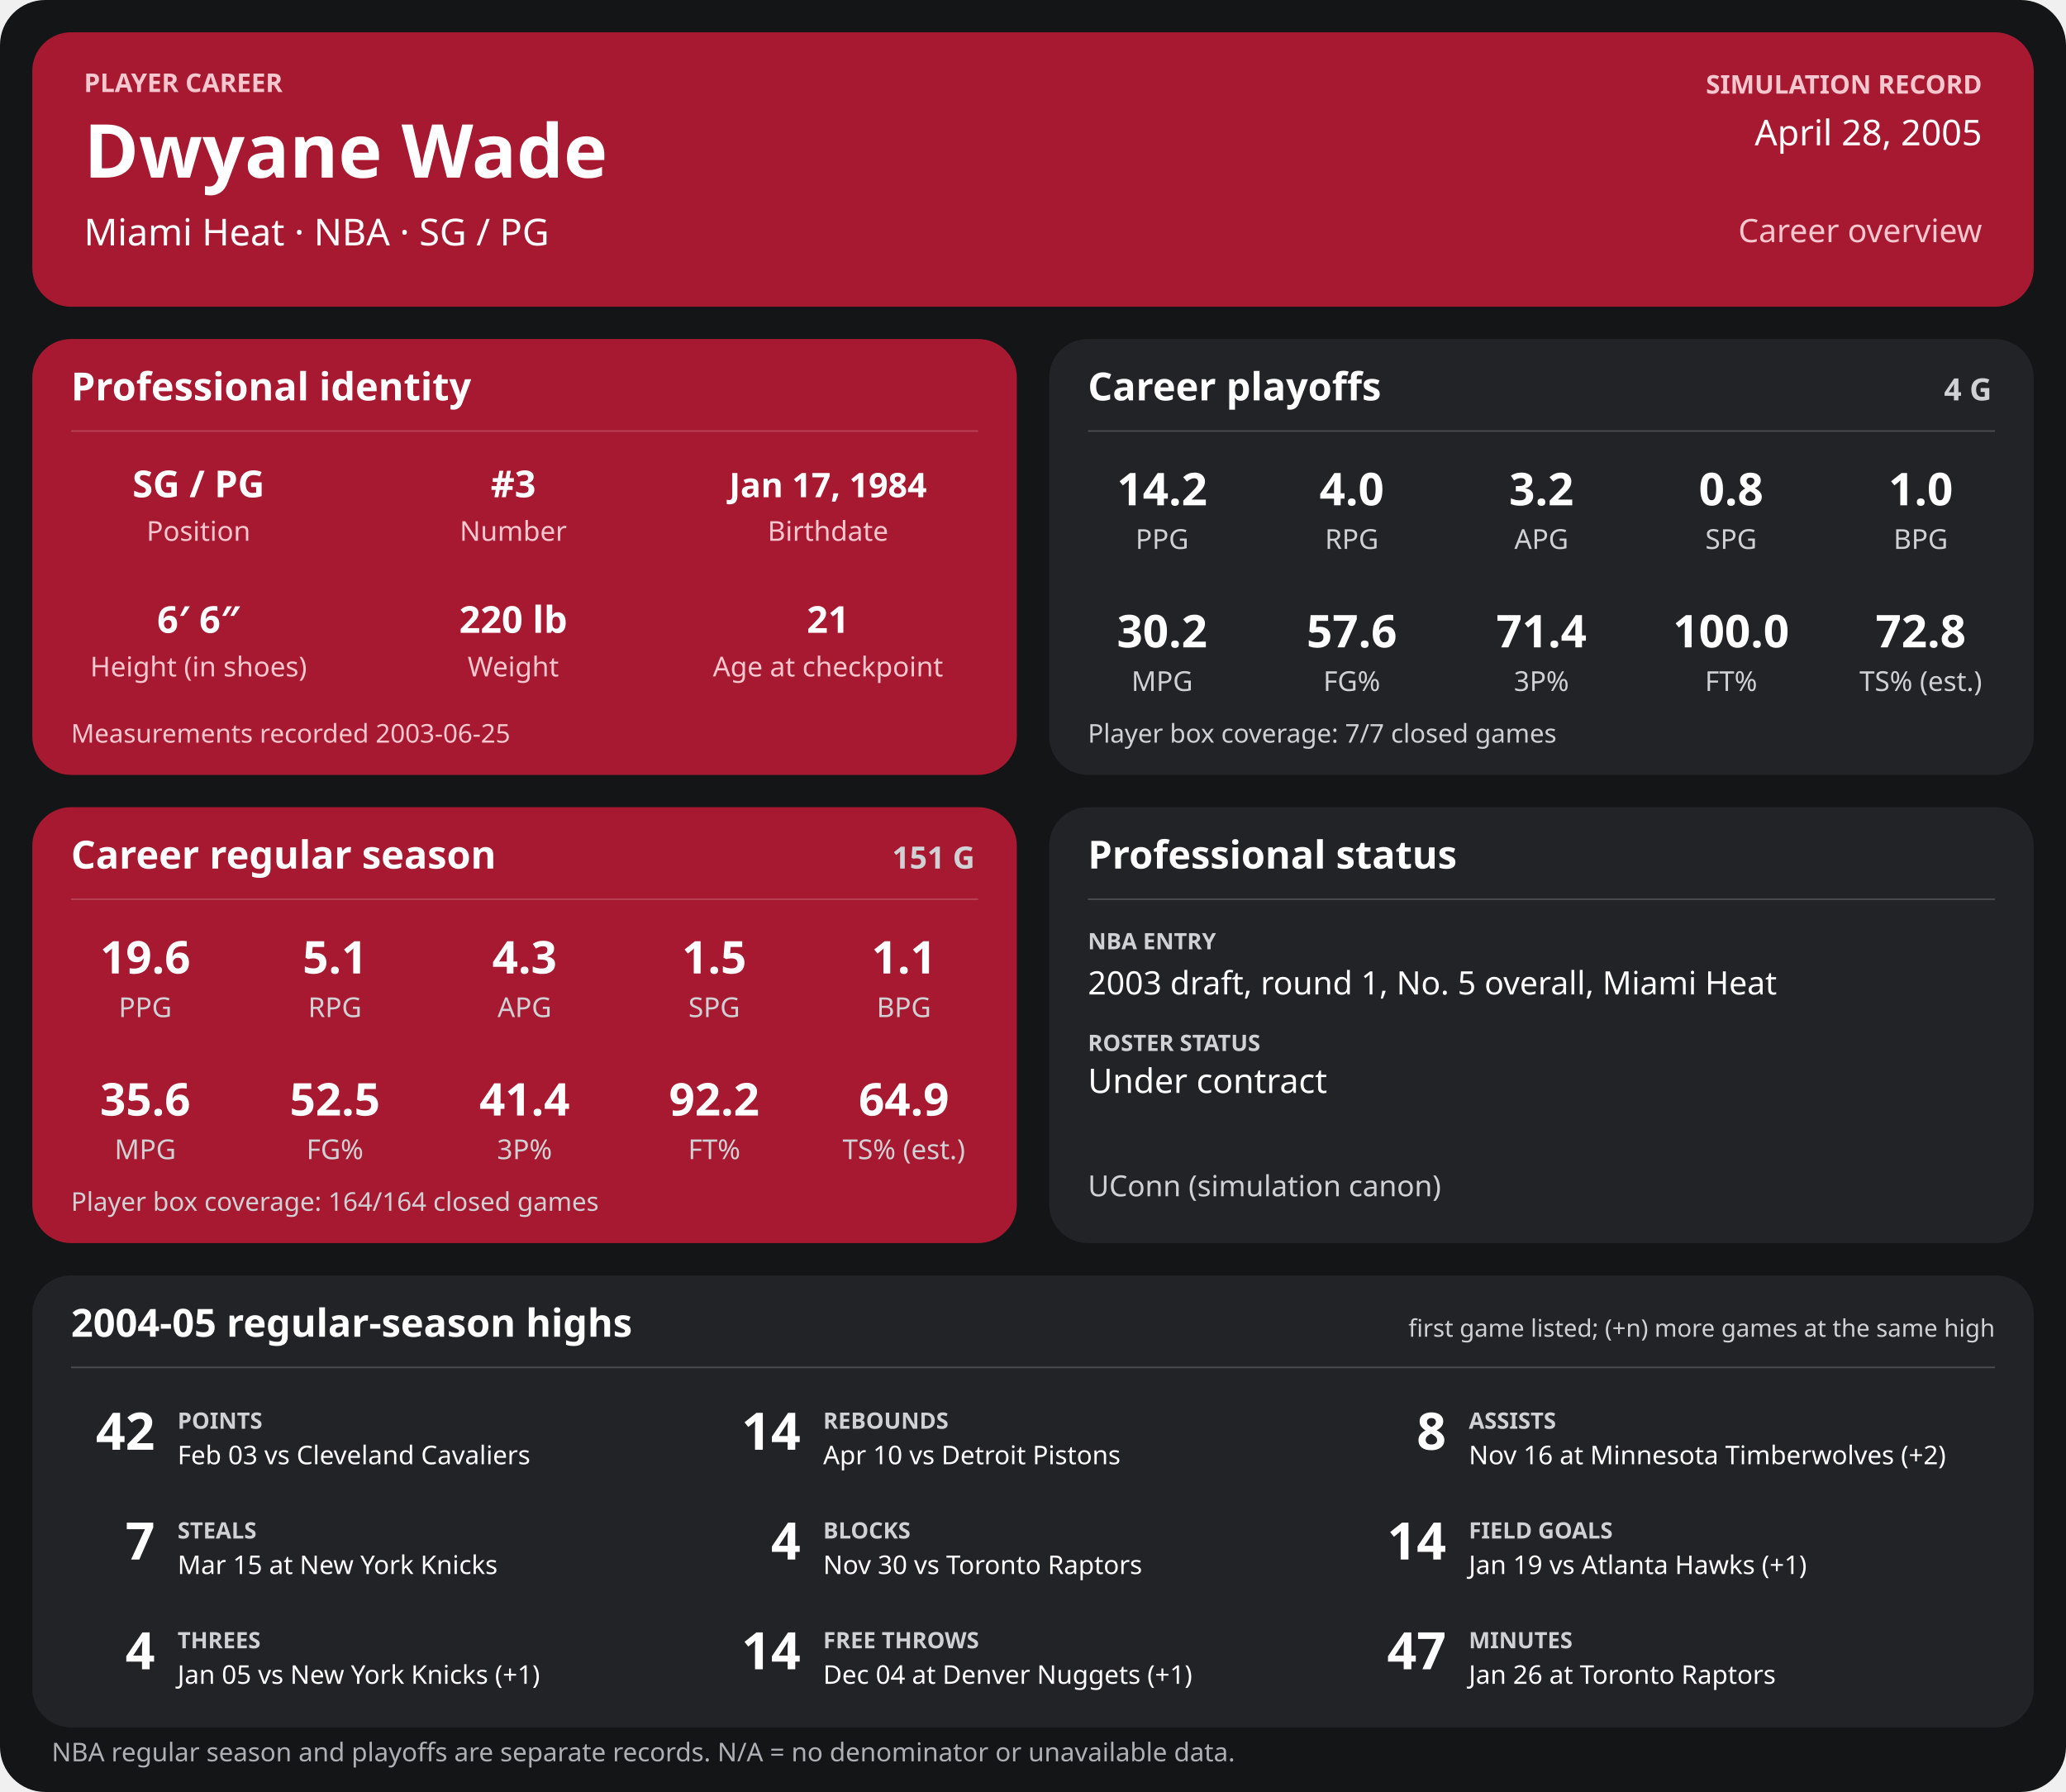
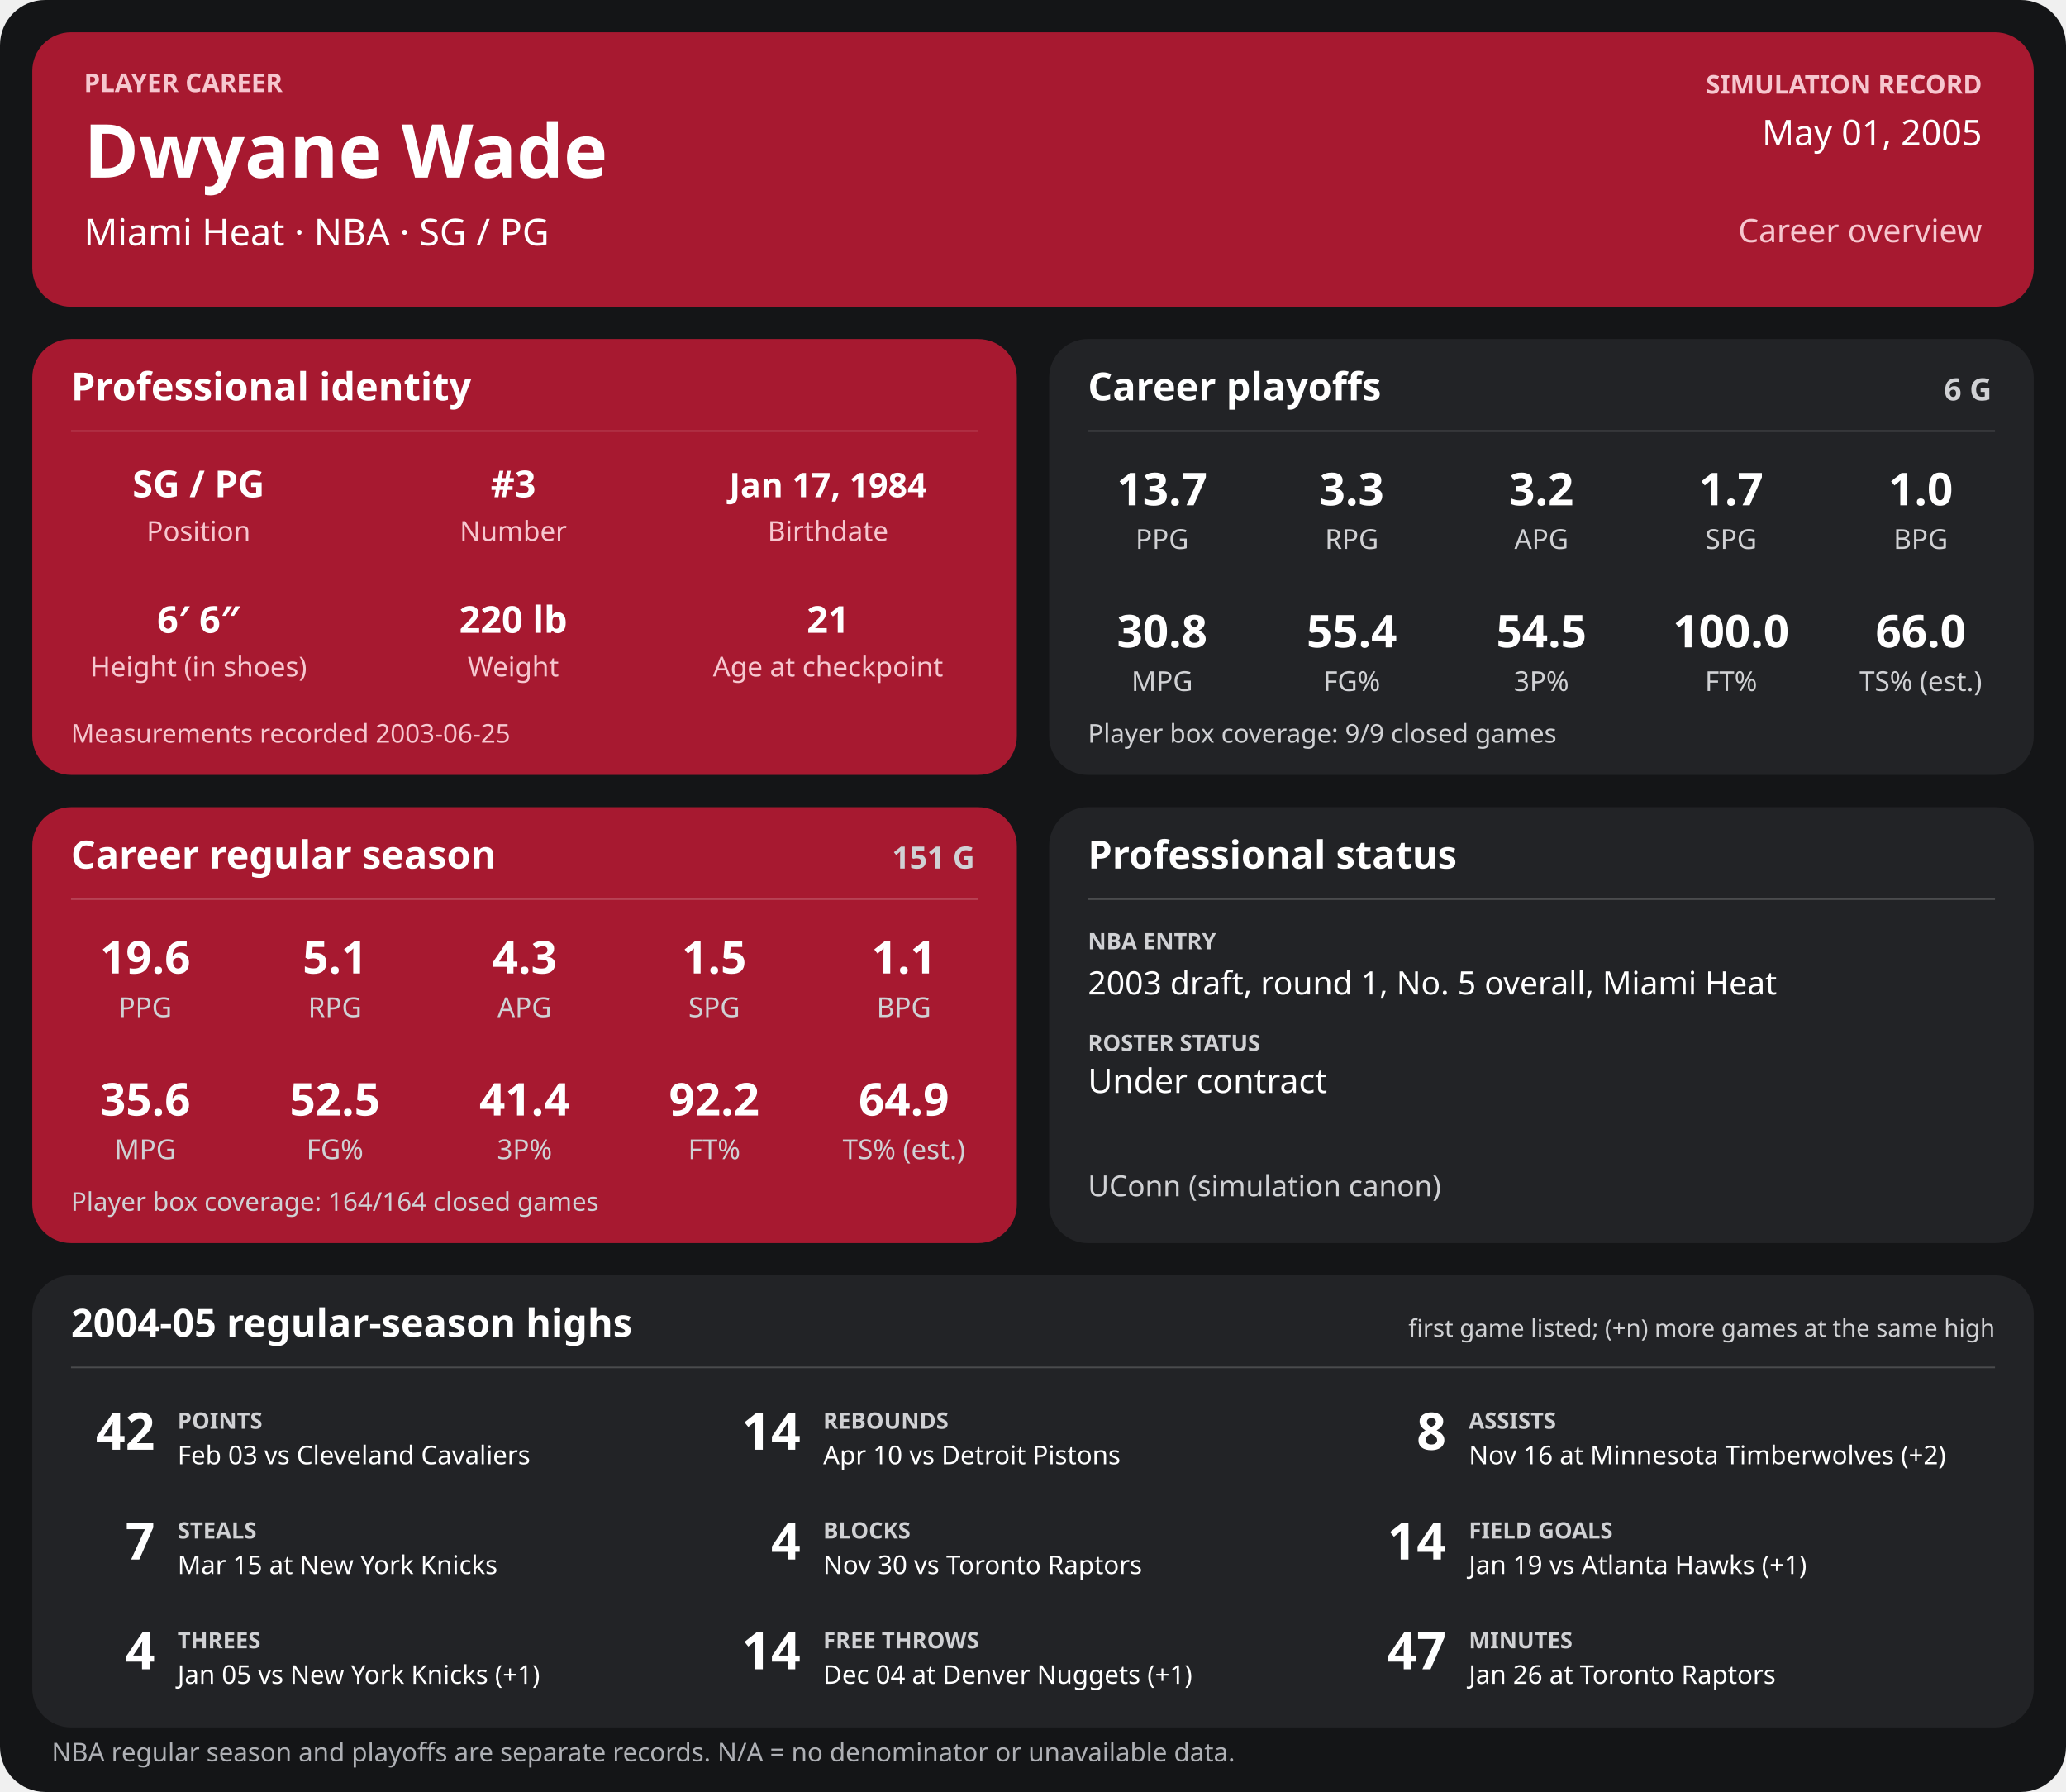
<svg xmlns="http://www.w3.org/2000/svg" width="1280" height="1110" viewBox="0 0 1280 1110" role="img" aria-labelledby="title desc">
  <rect width="1280" height="1110" rx="28" fill="#141517" />
  <g>
    <rect x="20" y="20" width="1240" height="170" rx="24" fill="#a71930" />
    <text x="52" y="57" font-family="sans-serif" fill="#f6c7cf" font-size="16" font-weight="700" text-anchor="start">PLAYER CAREER</text>
    <text x="52" y="110" font-family="sans-serif" fill="#ffffff" font-size="46" font-weight="700" text-anchor="start">Dwyane Wade</text>
    <text x="52" y="152" font-family="sans-serif" fill="#ffffff" font-size="23" font-weight="400" text-anchor="start">Miami Heat  ·  NBA  ·  SG / PG</text>
    <text x="1228" y="58" font-family="sans-serif" fill="#f6c7cf" font-size="16" font-weight="700" text-anchor="end">SIMULATION RECORD</text>
-     <text x="1228" y="90" font-family="sans-serif" fill="#ffffff" font-size="22" font-weight="500" text-anchor="end">April 28, 2005</text>
+     <text x="1228" y="90" font-family="sans-serif" fill="#ffffff" font-size="22" font-weight="500" text-anchor="end">May 01, 2005</text>
    <text x="1228" y="150" font-family="sans-serif" fill="#f6c7cf" font-size="20" font-weight="500" text-anchor="end">Career overview</text>
    <rect x="20" y="210" width="610" height="270" rx="24" fill="#a71930" />
    <text x="44" y="248" font-family="sans-serif" fill="#ffffff" font-size="24" font-weight="700" text-anchor="start">Professional identity</text>
    <line x1="44" y1="267" x2="606" y2="267" stroke="#ffffff" stroke-opacity="0.18" />
    <text x="123" y="308" font-family="sans-serif" fill="#ffffff" font-size="23" font-weight="600" text-anchor="middle">SG / PG</text>
    <text x="123" y="335" font-family="sans-serif" fill="#f6c7cf" font-size="17" font-weight="400" text-anchor="middle">Position</text>
    <text x="318" y="308" font-family="sans-serif" fill="#ffffff" font-size="23" font-weight="600" text-anchor="middle">#3</text>
    <text x="318" y="335" font-family="sans-serif" fill="#f6c7cf" font-size="17" font-weight="400" text-anchor="middle">Number</text>
    <text x="513" y="308" font-family="sans-serif" fill="#ffffff" font-size="21" font-weight="600" text-anchor="middle">Jan 17, 1984</text>
    <text x="513" y="335" font-family="sans-serif" fill="#f6c7cf" font-size="17" font-weight="400" text-anchor="middle">Birthdate</text>
    <text x="123" y="392" font-family="sans-serif" fill="#ffffff" font-size="23" font-weight="600" text-anchor="middle">6′ 6″</text>
    <text x="123" y="419" font-family="sans-serif" fill="#f6c7cf" font-size="17" font-weight="400" text-anchor="middle">Height (in shoes)</text>
    <text x="318" y="392" font-family="sans-serif" fill="#ffffff" font-size="23" font-weight="600" text-anchor="middle">220 lb</text>
    <text x="318" y="419" font-family="sans-serif" fill="#f6c7cf" font-size="17" font-weight="400" text-anchor="middle">Weight</text>
    <text x="513" y="392" font-family="sans-serif" fill="#ffffff" font-size="23" font-weight="600" text-anchor="middle">21</text>
    <text x="513" y="419" font-family="sans-serif" fill="#f6c7cf" font-size="17" font-weight="400" text-anchor="middle">Age at checkpoint</text>
    <text x="44" y="460" font-family="sans-serif" fill="#f6c7cf" font-size="16" font-weight="400" text-anchor="start">Measurements recorded 2003-06-25</text>
    <rect x="650" y="210" width="610" height="270" rx="24" fill="#222326" />
    <text x="674" y="248" font-family="sans-serif" fill="#ffffff" font-size="24" font-weight="700" text-anchor="start">Career playoffs</text>
-     <text x="1234" y="248" font-family="sans-serif" fill="#d0d1d4" font-size="19" font-weight="700" text-anchor="end">4 G</text>
+     <text x="1234" y="248" font-family="sans-serif" fill="#d0d1d4" font-size="19" font-weight="700" text-anchor="end">6 G</text>
    <line x1="674" y1="267" x2="1236" y2="267" stroke="#ffffff" stroke-opacity="0.18" />
-     <text x="720.0" y="313" font-family="sans-serif" fill="#ffffff" font-size="28" font-weight="600" text-anchor="middle">14.2</text>
+     <text x="720.0" y="313" font-family="sans-serif" fill="#ffffff" font-size="28" font-weight="600" text-anchor="middle">13.7</text>
    <text x="720.0" y="340" font-family="sans-serif" fill="#d0d1d4" font-size="17" font-weight="400" text-anchor="middle">PPG</text>
-     <text x="837.5" y="313" font-family="sans-serif" fill="#ffffff" font-size="28" font-weight="600" text-anchor="middle">4.0</text>
+     <text x="837.5" y="313" font-family="sans-serif" fill="#ffffff" font-size="28" font-weight="600" text-anchor="middle">3.3</text>
    <text x="837.5" y="340" font-family="sans-serif" fill="#d0d1d4" font-size="17" font-weight="400" text-anchor="middle">RPG</text>
    <text x="955.0" y="313" font-family="sans-serif" fill="#ffffff" font-size="28" font-weight="600" text-anchor="middle">3.2</text>
    <text x="955.0" y="340" font-family="sans-serif" fill="#d0d1d4" font-size="17" font-weight="400" text-anchor="middle">APG</text>
-     <text x="1072.5" y="313" font-family="sans-serif" fill="#ffffff" font-size="28" font-weight="600" text-anchor="middle">0.8</text>
+     <text x="1072.5" y="313" font-family="sans-serif" fill="#ffffff" font-size="28" font-weight="600" text-anchor="middle">1.7</text>
    <text x="1072.5" y="340" font-family="sans-serif" fill="#d0d1d4" font-size="17" font-weight="400" text-anchor="middle">SPG</text>
    <text x="1190.0" y="313" font-family="sans-serif" fill="#ffffff" font-size="28" font-weight="600" text-anchor="middle">1.0</text>
    <text x="1190.0" y="340" font-family="sans-serif" fill="#d0d1d4" font-size="17" font-weight="400" text-anchor="middle">BPG</text>
-     <text x="720.0" y="401" font-family="sans-serif" fill="#ffffff" font-size="28" font-weight="600" text-anchor="middle">30.2</text>
+     <text x="720.0" y="401" font-family="sans-serif" fill="#ffffff" font-size="28" font-weight="600" text-anchor="middle">30.8</text>
    <text x="720.0" y="428" font-family="sans-serif" fill="#d0d1d4" font-size="17" font-weight="400" text-anchor="middle">MPG</text>
-     <text x="837.5" y="401" font-family="sans-serif" fill="#ffffff" font-size="28" font-weight="600" text-anchor="middle">57.6</text>
+     <text x="837.5" y="401" font-family="sans-serif" fill="#ffffff" font-size="28" font-weight="600" text-anchor="middle">55.4</text>
    <text x="837.5" y="428" font-family="sans-serif" fill="#d0d1d4" font-size="17" font-weight="400" text-anchor="middle">FG%</text>
-     <text x="955.0" y="401" font-family="sans-serif" fill="#ffffff" font-size="28" font-weight="600" text-anchor="middle">71.4</text>
+     <text x="955.0" y="401" font-family="sans-serif" fill="#ffffff" font-size="28" font-weight="600" text-anchor="middle">54.5</text>
    <text x="955.0" y="428" font-family="sans-serif" fill="#d0d1d4" font-size="17" font-weight="400" text-anchor="middle">3P%</text>
    <text x="1072.5" y="401" font-family="sans-serif" fill="#ffffff" font-size="28" font-weight="600" text-anchor="middle">100.0</text>
    <text x="1072.5" y="428" font-family="sans-serif" fill="#d0d1d4" font-size="17" font-weight="400" text-anchor="middle">FT%</text>
-     <text x="1190.0" y="401" font-family="sans-serif" fill="#ffffff" font-size="28" font-weight="600" text-anchor="middle">72.8</text>
+     <text x="1190.0" y="401" font-family="sans-serif" fill="#ffffff" font-size="28" font-weight="600" text-anchor="middle">66.0</text>
    <text x="1190.0" y="428" font-family="sans-serif" fill="#d0d1d4" font-size="17" font-weight="400" text-anchor="middle">TS% (est.)</text>
-     <text x="674" y="460" font-family="sans-serif" fill="#d0d1d4" font-size="16" font-weight="400" text-anchor="start">Player box coverage: 7/7 closed games</text>
+     <text x="674" y="460" font-family="sans-serif" fill="#d0d1d4" font-size="16" font-weight="400" text-anchor="start">Player box coverage: 9/9 closed games</text>
    <rect x="20" y="500" width="610" height="270" rx="24" fill="#a71930" />
    <text x="44" y="538" font-family="sans-serif" fill="#ffffff" font-size="24" font-weight="700" text-anchor="start">Career regular season</text>
    <text x="604" y="538" font-family="sans-serif" fill="#d0d1d4" font-size="19" font-weight="700" text-anchor="end">151 G</text>
    <line x1="44" y1="557" x2="606" y2="557" stroke="#ffffff" stroke-opacity="0.18" />
    <text x="90.0" y="603" font-family="sans-serif" fill="#ffffff" font-size="28" font-weight="600" text-anchor="middle">19.6</text>
    <text x="90.0" y="630" font-family="sans-serif" fill="#d0d1d4" font-size="17" font-weight="400" text-anchor="middle">PPG</text>
    <text x="207.5" y="603" font-family="sans-serif" fill="#ffffff" font-size="28" font-weight="600" text-anchor="middle">5.1</text>
    <text x="207.5" y="630" font-family="sans-serif" fill="#d0d1d4" font-size="17" font-weight="400" text-anchor="middle">RPG</text>
    <text x="325.0" y="603" font-family="sans-serif" fill="#ffffff" font-size="28" font-weight="600" text-anchor="middle">4.3</text>
    <text x="325.0" y="630" font-family="sans-serif" fill="#d0d1d4" font-size="17" font-weight="400" text-anchor="middle">APG</text>
    <text x="442.5" y="603" font-family="sans-serif" fill="#ffffff" font-size="28" font-weight="600" text-anchor="middle">1.5</text>
    <text x="442.5" y="630" font-family="sans-serif" fill="#d0d1d4" font-size="17" font-weight="400" text-anchor="middle">SPG</text>
    <text x="560.0" y="603" font-family="sans-serif" fill="#ffffff" font-size="28" font-weight="600" text-anchor="middle">1.1</text>
    <text x="560.0" y="630" font-family="sans-serif" fill="#d0d1d4" font-size="17" font-weight="400" text-anchor="middle">BPG</text>
    <text x="90.0" y="691" font-family="sans-serif" fill="#ffffff" font-size="28" font-weight="600" text-anchor="middle">35.6</text>
    <text x="90.0" y="718" font-family="sans-serif" fill="#d0d1d4" font-size="17" font-weight="400" text-anchor="middle">MPG</text>
    <text x="207.5" y="691" font-family="sans-serif" fill="#ffffff" font-size="28" font-weight="600" text-anchor="middle">52.5</text>
    <text x="207.5" y="718" font-family="sans-serif" fill="#d0d1d4" font-size="17" font-weight="400" text-anchor="middle">FG%</text>
    <text x="325.0" y="691" font-family="sans-serif" fill="#ffffff" font-size="28" font-weight="600" text-anchor="middle">41.4</text>
    <text x="325.0" y="718" font-family="sans-serif" fill="#d0d1d4" font-size="17" font-weight="400" text-anchor="middle">3P%</text>
    <text x="442.5" y="691" font-family="sans-serif" fill="#ffffff" font-size="28" font-weight="600" text-anchor="middle">92.2</text>
    <text x="442.5" y="718" font-family="sans-serif" fill="#d0d1d4" font-size="17" font-weight="400" text-anchor="middle">FT%</text>
    <text x="560.0" y="691" font-family="sans-serif" fill="#ffffff" font-size="28" font-weight="600" text-anchor="middle">64.9</text>
    <text x="560.0" y="718" font-family="sans-serif" fill="#d0d1d4" font-size="17" font-weight="400" text-anchor="middle">TS% (est.)</text>
    <text x="44" y="750" font-family="sans-serif" fill="#d0d1d4" font-size="16" font-weight="400" text-anchor="start">Player box coverage: 164/164 closed games</text>
    <rect x="650" y="500" width="610" height="270" rx="24" fill="#222326" />
    <text x="674" y="538" font-family="sans-serif" fill="#ffffff" font-size="24" font-weight="700" text-anchor="start">Professional status</text>
    <line x1="674" y1="557" x2="1236" y2="557" stroke="#ffffff" stroke-opacity="0.18" />
    <text x="674" y="588" font-family="sans-serif" fill="#d0d1d4" font-size="14" font-weight="700" text-anchor="start">NBA ENTRY</text>
    <text x="674" y="616" font-family="sans-serif" fill="#ffffff" font-size="20" font-weight="500" text-anchor="start">2003 draft, round 1, No. 5 overall, Miami Heat</text>
    <text x="674" y="651" font-family="sans-serif" fill="#d0d1d4" font-size="14" font-weight="700" text-anchor="start">ROSTER STATUS</text>
    <text x="674" y="677" font-family="sans-serif" fill="#ffffff" font-size="21" font-weight="500" text-anchor="start">Under contract</text>
    <text x="674" y="741" font-family="sans-serif" fill="#d0d1d4" font-size="18" font-weight="400" text-anchor="start">UConn (simulation canon)</text>
    <rect x="20" y="790" width="1240" height="280" rx="24" fill="#222326" />
    <text x="44" y="828" font-family="sans-serif" fill="#ffffff" font-size="24" font-weight="700" text-anchor="start">2004-05 regular-season highs</text>
    <text x="1236" y="828" font-family="sans-serif" fill="#d0d1d4" font-size="15" font-weight="400" text-anchor="end">first game listed; (+n) more games at the same high</text>
    <line x1="44" y1="847" x2="1236" y2="847" stroke="#ffffff" stroke-opacity="0.18" />
    <text x="96" y="898" font-family="sans-serif" fill="#ffffff" font-size="32" font-weight="700" text-anchor="end">42</text>
    <text x="110" y="885" font-family="sans-serif" fill="#d0d1d4" font-size="14" font-weight="700" text-anchor="start">POINTS</text>
    <text x="110" y="907" font-family="sans-serif" fill="#ffffff" font-size="16" font-weight="400" text-anchor="start">Feb 03 vs Cleveland Cavaliers</text>
    <text x="496" y="898" font-family="sans-serif" fill="#ffffff" font-size="32" font-weight="700" text-anchor="end">14</text>
    <text x="510" y="885" font-family="sans-serif" fill="#d0d1d4" font-size="14" font-weight="700" text-anchor="start">REBOUNDS</text>
    <text x="510" y="907" font-family="sans-serif" fill="#ffffff" font-size="16" font-weight="400" text-anchor="start">Apr 10 vs Detroit Pistons</text>
    <text x="896" y="898" font-family="sans-serif" fill="#ffffff" font-size="32" font-weight="700" text-anchor="end">8</text>
    <text x="910" y="885" font-family="sans-serif" fill="#d0d1d4" font-size="14" font-weight="700" text-anchor="start">ASSISTS</text>
    <text x="910" y="907" font-family="sans-serif" fill="#ffffff" font-size="16" font-weight="400" text-anchor="start">Nov 16 at Minnesota Timberwolves (+2)</text>
    <text x="96" y="966" font-family="sans-serif" fill="#ffffff" font-size="32" font-weight="700" text-anchor="end">7</text>
    <text x="110" y="953" font-family="sans-serif" fill="#d0d1d4" font-size="14" font-weight="700" text-anchor="start">STEALS</text>
    <text x="110" y="975" font-family="sans-serif" fill="#ffffff" font-size="16" font-weight="400" text-anchor="start">Mar 15 at New York Knicks</text>
    <text x="496" y="966" font-family="sans-serif" fill="#ffffff" font-size="32" font-weight="700" text-anchor="end">4</text>
    <text x="510" y="953" font-family="sans-serif" fill="#d0d1d4" font-size="14" font-weight="700" text-anchor="start">BLOCKS</text>
    <text x="510" y="975" font-family="sans-serif" fill="#ffffff" font-size="16" font-weight="400" text-anchor="start">Nov 30 vs Toronto Raptors</text>
    <text x="896" y="966" font-family="sans-serif" fill="#ffffff" font-size="32" font-weight="700" text-anchor="end">14</text>
    <text x="910" y="953" font-family="sans-serif" fill="#d0d1d4" font-size="14" font-weight="700" text-anchor="start">FIELD GOALS</text>
    <text x="910" y="975" font-family="sans-serif" fill="#ffffff" font-size="16" font-weight="400" text-anchor="start">Jan 19 vs Atlanta Hawks (+1)</text>
    <text x="96" y="1034" font-family="sans-serif" fill="#ffffff" font-size="32" font-weight="700" text-anchor="end">4</text>
    <text x="110" y="1021" font-family="sans-serif" fill="#d0d1d4" font-size="14" font-weight="700" text-anchor="start">THREES</text>
    <text x="110" y="1043" font-family="sans-serif" fill="#ffffff" font-size="16" font-weight="400" text-anchor="start">Jan 05 vs New York Knicks (+1)</text>
    <text x="496" y="1034" font-family="sans-serif" fill="#ffffff" font-size="32" font-weight="700" text-anchor="end">14</text>
    <text x="510" y="1021" font-family="sans-serif" fill="#d0d1d4" font-size="14" font-weight="700" text-anchor="start">FREE THROWS</text>
    <text x="510" y="1043" font-family="sans-serif" fill="#ffffff" font-size="16" font-weight="400" text-anchor="start">Dec 04 at Denver Nuggets (+1)</text>
    <text x="896" y="1034" font-family="sans-serif" fill="#ffffff" font-size="32" font-weight="700" text-anchor="end">47</text>
    <text x="910" y="1021" font-family="sans-serif" fill="#d0d1d4" font-size="14" font-weight="700" text-anchor="start">MINUTES</text>
    <text x="910" y="1043" font-family="sans-serif" fill="#ffffff" font-size="16" font-weight="400" text-anchor="start">Jan 26 at Toronto Raptors</text>
    <text x="32" y="1091" font-family="sans-serif" fill="#aeb0b5" font-size="16" font-weight="400" text-anchor="start">NBA regular season and playoffs are separate records. N/A = no denominator or unavailable data.</text>
  </g>
</svg>
